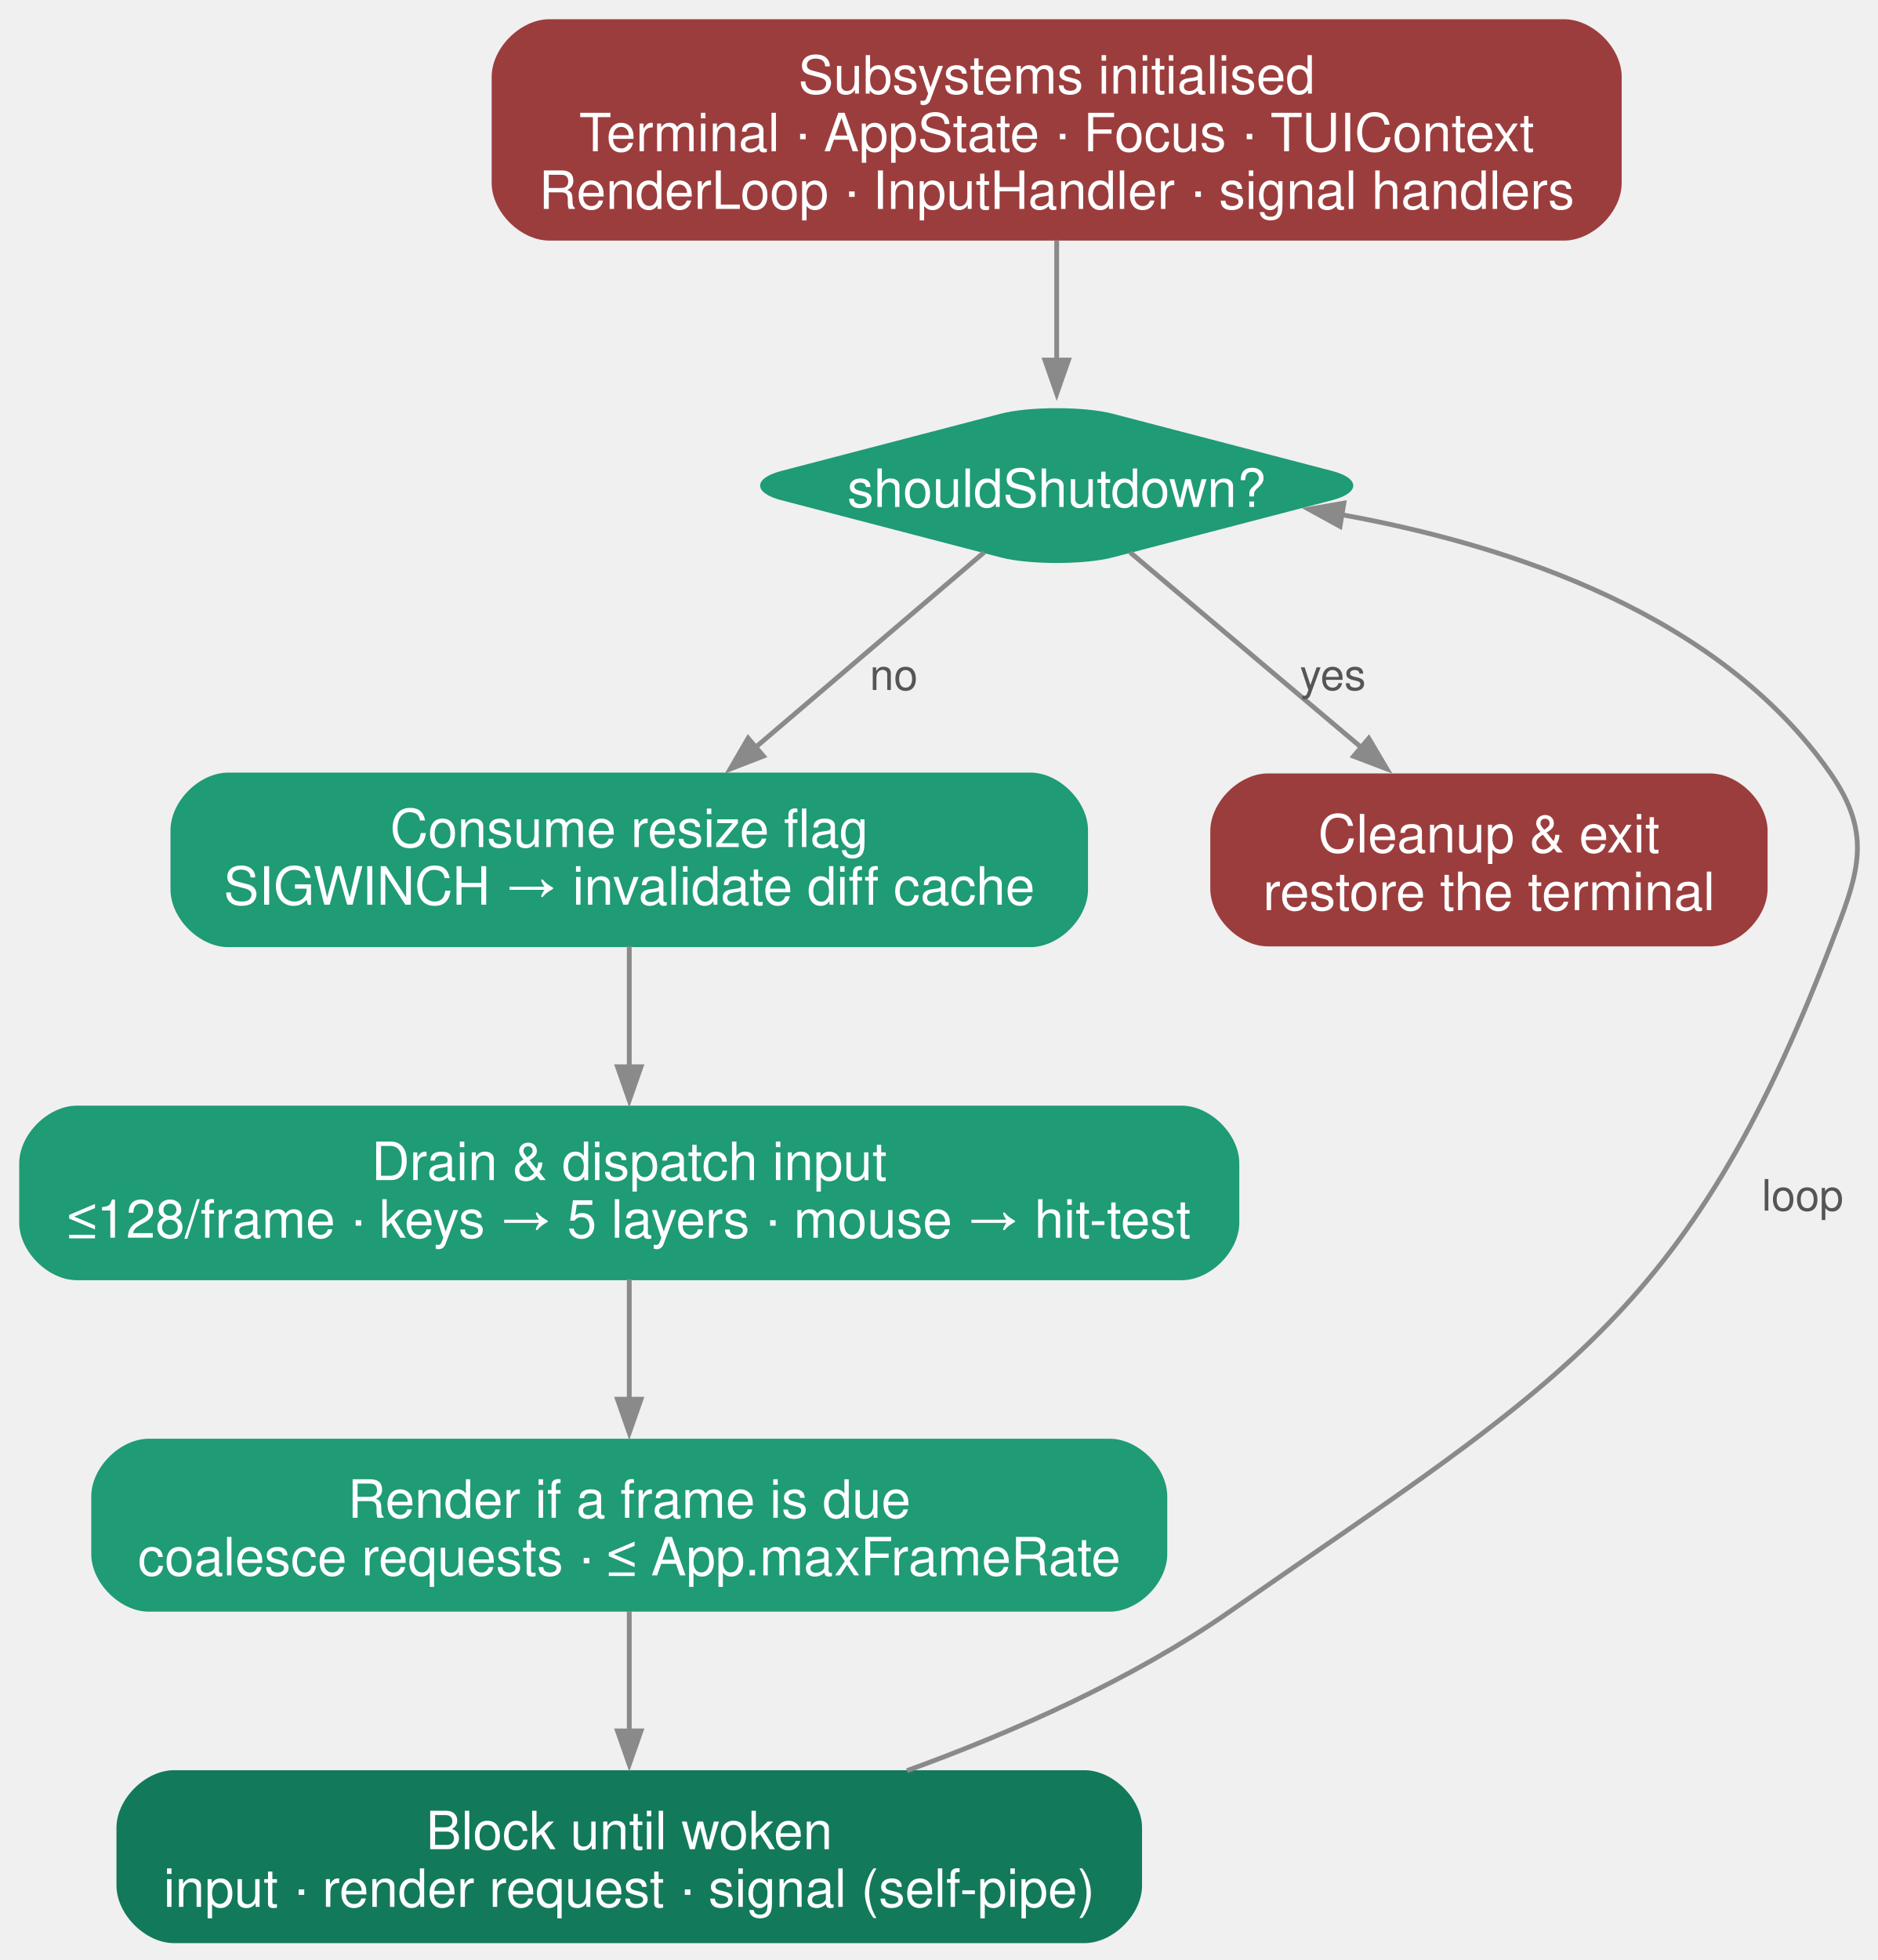
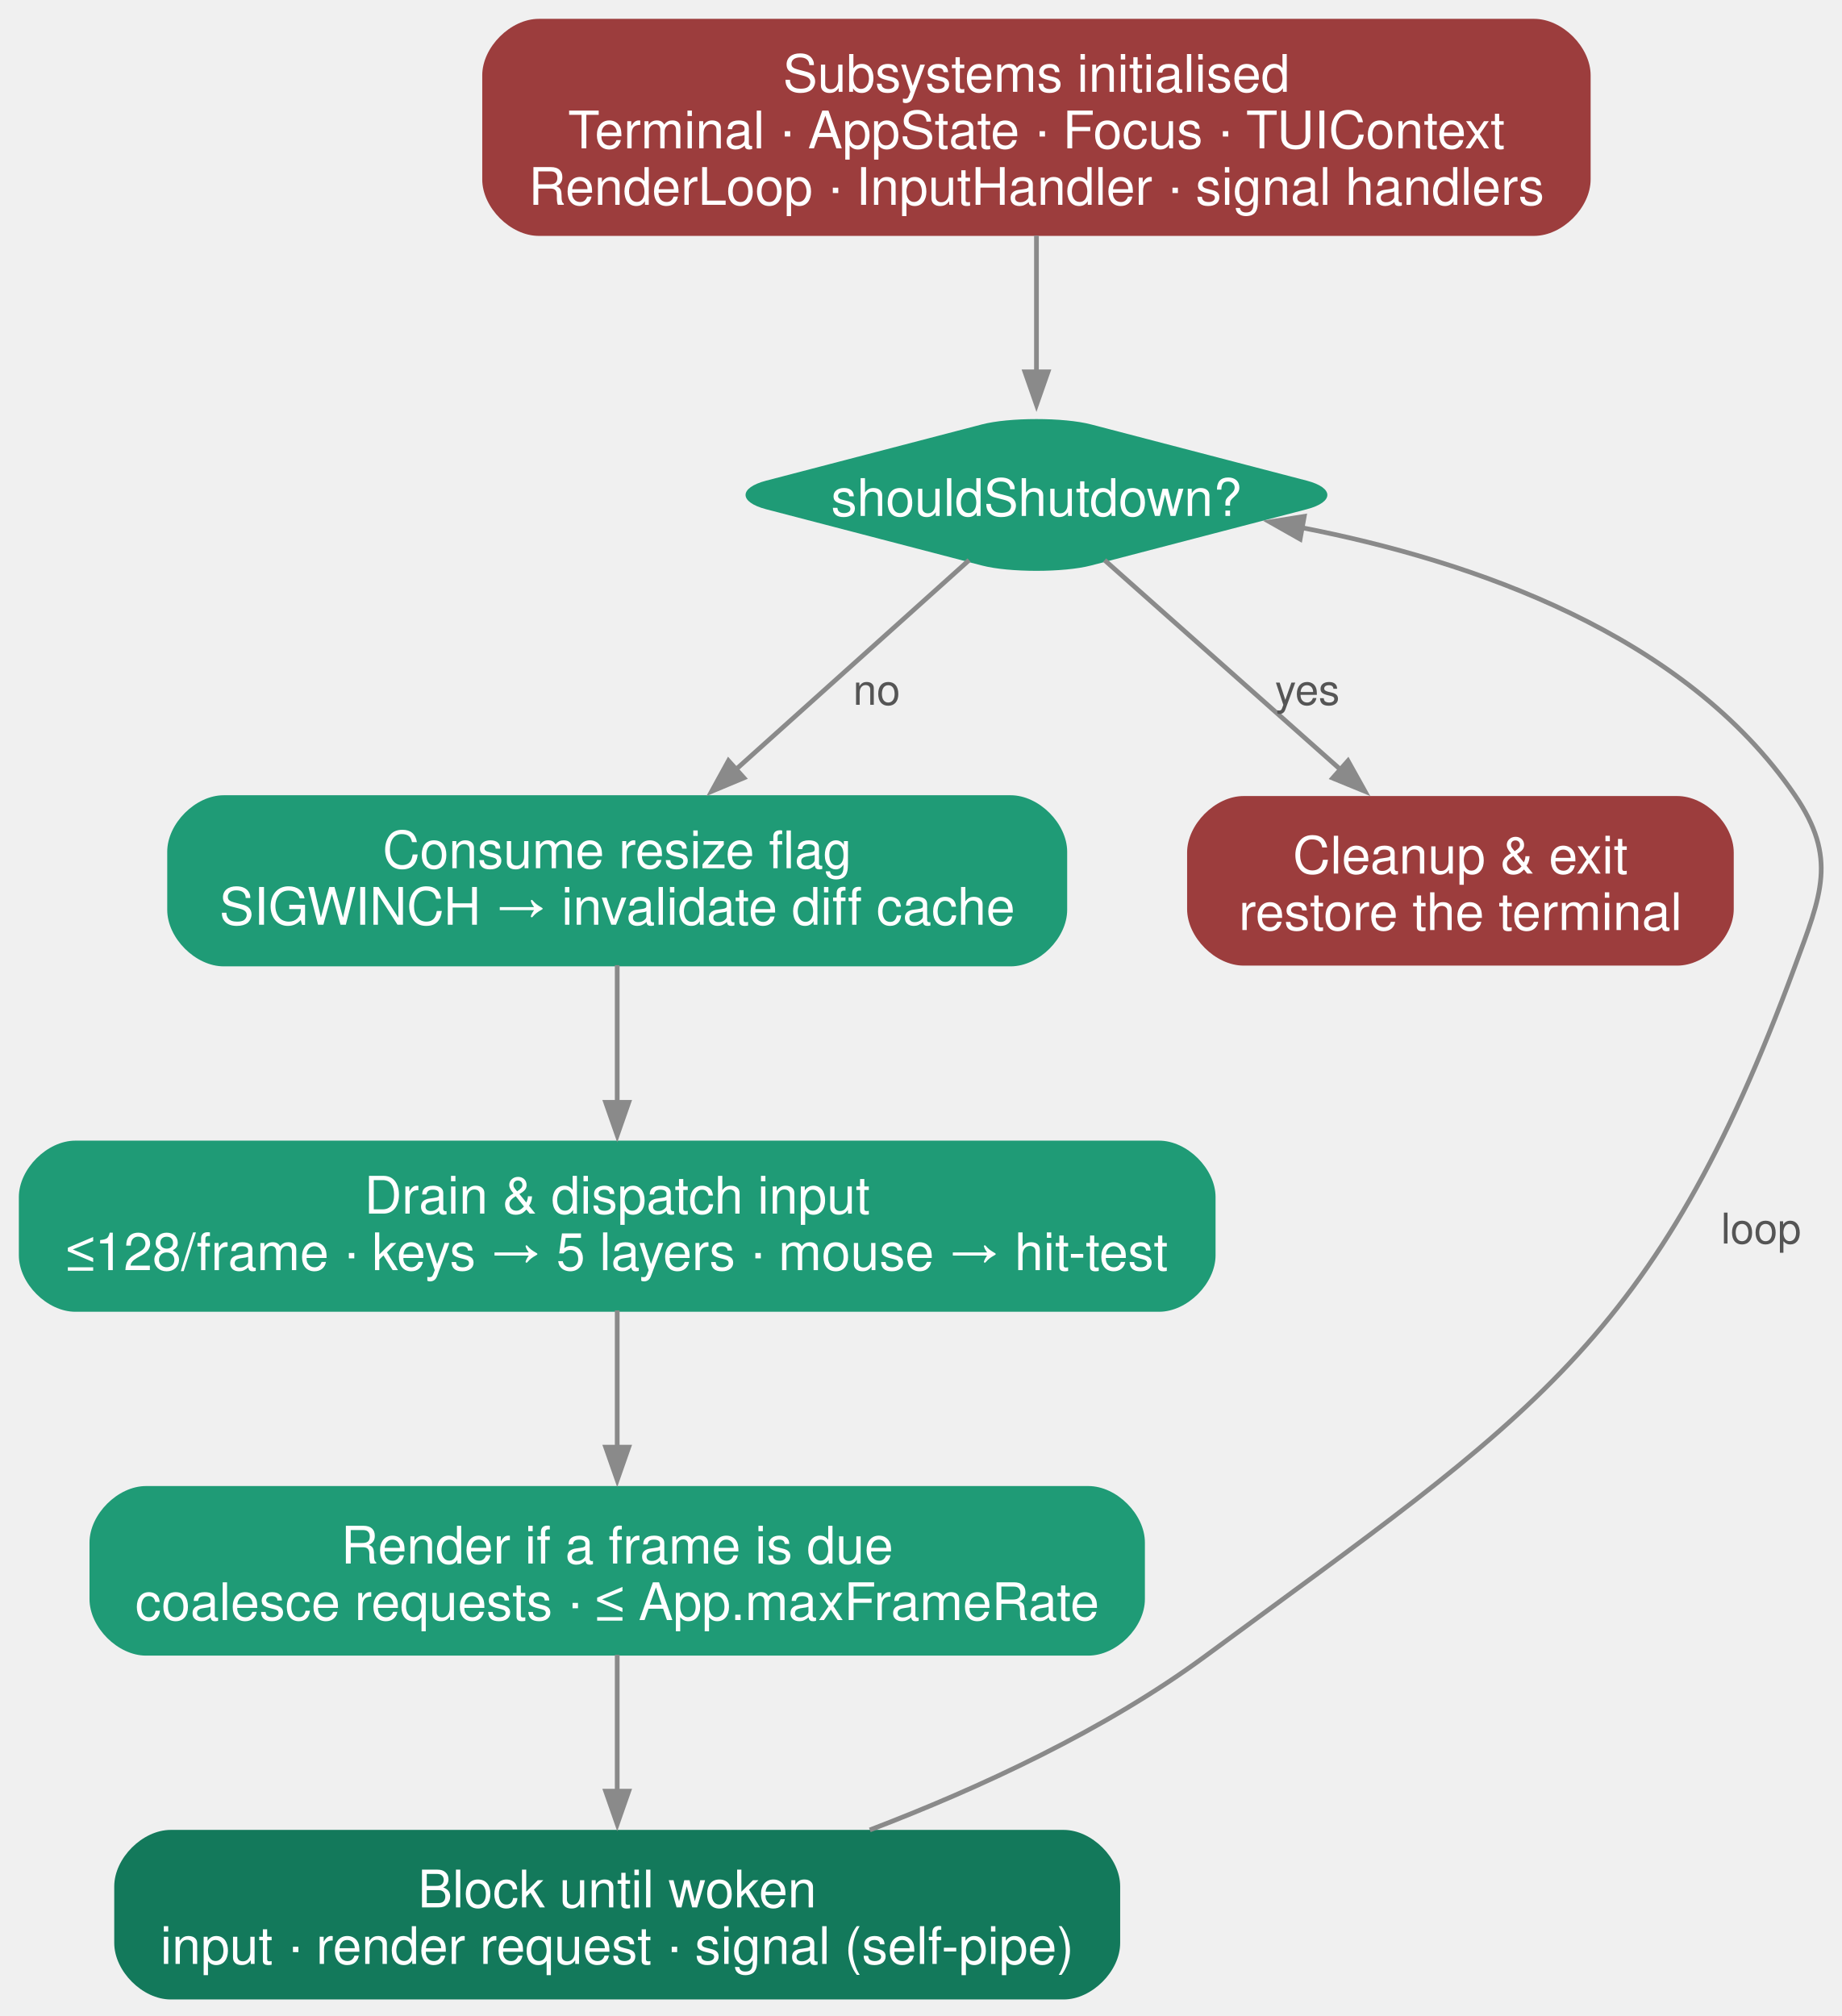
- <svg xmlns="http://www.w3.org/2000/svg" width="391pt" height="408pt" viewBox="0.00 0.00 391.00 408.00">
+ <svg xmlns="http://www.w3.org/2000/svg" width="391pt" height="428pt" viewBox="0.00 0.00 391.00 428.00">
  <style>
@media (prefers-color-scheme: dark) {
  .edge text { fill: #cdd1d5; }
  .edge path { stroke: #9aa0a6; }
  .edge polygon { stroke: #9aa0a6; fill: #9aa0a6; }
+   .cluster text { fill: #9aa0a6; }
+   .cluster polygon, .cluster path { stroke: #5a5a5a; }
}
</style>
-   <g id="graph0" class="graph" transform="scale(1 1) rotate(0) translate(4 404.49)">
+   <g id="graph0" class="graph" transform="scale(1 1) rotate(0) translate(4 424.49)">
    <g id="node1" class="node">
-       <path fill="#9c3d3d" stroke="black" stroke-width="0" d="M321.66,-400.49C321.66,-400.49 110.38,-400.49 110.38,-400.49 104.38,-400.49 98.37,-394.49 98.37,-388.49 98.37,-388.49 98.37,-366.41 98.37,-366.41 98.37,-360.41 104.37,-354.41 110.37,-354.41 110.37,-354.41 321.66,-354.41 321.66,-354.41 327.66,-354.41 333.66,-360.41 333.66,-366.41 333.66,-366.41 333.66,-388.49 333.66,-388.49 333.66,-394.49 327.66,-400.49 321.66,-400.49" />
-       <text xml:space="preserve" text-anchor="middle" x="216.02" y="-385" font-family="Helvetica,sans-Serif" font-size="11.00" fill="white">Subsystems initialised</text>
-       <text xml:space="preserve" text-anchor="middle" x="216.02" y="-373" font-family="Helvetica,sans-Serif" font-size="11.00" fill="white">Terminal · AppState · Focus · TUIContext</text>
-       <text xml:space="preserve" text-anchor="middle" x="216.02" y="-361" font-family="Helvetica,sans-Serif" font-size="11.00" fill="white">RenderLoop · InputHandler · signal handlers</text>
+       <path fill="#9c3d3d" stroke="black" stroke-width="0" d="M321.66,-420.49C321.66,-420.49 110.38,-420.49 110.38,-420.49 104.38,-420.49 98.37,-414.49 98.37,-408.49 98.37,-408.49 98.37,-386.41 98.37,-386.41 98.37,-380.41 104.37,-374.41 110.37,-374.41 110.37,-374.41 321.66,-374.41 321.66,-374.41 327.66,-374.41 333.66,-380.41 333.66,-386.41 333.66,-386.41 333.66,-408.49 333.66,-408.49 333.66,-414.49 327.66,-420.49 321.66,-420.49" />
+       <text xml:space="preserve" text-anchor="middle" x="216.02" y="-405" font-family="Helvetica,sans-Serif" font-size="11.00" fill="white">Subsystems initialised</text>
+       <text xml:space="preserve" text-anchor="middle" x="216.02" y="-393" font-family="Helvetica,sans-Serif" font-size="11.00" fill="white">Terminal · AppState · Focus · TUIContext</text>
+       <text xml:space="preserve" text-anchor="middle" x="216.02" y="-381" font-family="Helvetica,sans-Serif" font-size="11.00" fill="white">RenderLoop · InputHandler · signal handlers</text>
    </g>
    <g id="node2" class="node">
-       <path fill="#1f9b76" stroke="black" stroke-width="0" d="M204.41,-318.38C204.41,-318.38 158.62,-306.44 158.62,-306.44 152.82,-304.92 152.82,-301.9 158.62,-300.38 158.62,-300.38 204.41,-288.44 204.41,-288.44 210.21,-286.92 221.83,-286.92 227.63,-288.44 227.63,-288.44 273.42,-300.38 273.42,-300.38 279.22,-301.9 279.22,-304.92 273.42,-306.44 273.42,-306.44 227.63,-318.38 227.63,-318.38 221.83,-319.9 210.21,-319.9 204.41,-318.38" />
-       <text xml:space="preserve" text-anchor="middle" x="216.02" y="-298.96" font-family="Helvetica,sans-Serif" font-size="11.00" fill="white">shouldShutdown?</text>
+       <path fill="#1f9b76" stroke="black" stroke-width="0" d="M204.41,-334.38C204.41,-334.38 158.62,-322.44 158.62,-322.44 152.82,-320.92 152.82,-317.9 158.62,-316.38 158.62,-316.38 204.41,-304.44 204.41,-304.44 210.21,-302.92 221.83,-302.92 227.63,-304.44 227.63,-304.44 273.42,-316.38 273.42,-316.38 279.22,-317.9 279.22,-320.92 273.42,-322.44 273.42,-322.44 227.63,-334.38 227.63,-334.38 221.83,-335.9 210.21,-335.9 204.41,-334.38" />
+       <text xml:space="preserve" text-anchor="middle" x="216.02" y="-314.96" font-family="Helvetica,sans-Serif" font-size="11.00" fill="white">shouldShutdown?</text>
    </g>
    <g id="edge1" class="edge">
-       <path fill="none" stroke="#8a8a8a" d="M216.02,-354.44C216.02,-346.54 216.02,-337.58 216.02,-329.44" />
-       <polygon fill="#8a8a8a" stroke="#8a8a8a" points="218.47,-329.54 216.02,-322.54 213.57,-329.54 218.47,-329.54" />
+       <path fill="none" stroke="#8a8a8a" d="M216.02,-374.46C216.02,-365.41 216.02,-354.89 216.02,-345.55" />
+       <polygon fill="#8a8a8a" stroke="#8a8a8a" points="218.47,-345.55 216.02,-338.55 213.57,-345.55 218.47,-345.55" />
    </g>
    <g id="node3" class="node">
-       <path fill="#1f9b76" stroke="black" stroke-width="0" d="M210.54,-243.66C210.54,-243.66 43.5,-243.66 43.5,-243.66 37.5,-243.66 31.5,-237.66 31.5,-231.66 31.5,-231.66 31.5,-219.33 31.5,-219.33 31.5,-213.33 37.5,-207.33 43.5,-207.33 43.5,-207.33 210.54,-207.33 210.54,-207.33 216.54,-207.33 222.54,-213.33 222.54,-219.33 222.54,-219.33 222.54,-231.66 222.54,-231.66 222.54,-237.66 216.54,-243.66 210.54,-243.66" />
-       <text xml:space="preserve" text-anchor="middle" x="127.02" y="-228.17" font-family="Helvetica,sans-Serif" font-size="11.00" fill="white">Consume resize flag</text>
-       <text xml:space="preserve" text-anchor="middle" x="127.02" y="-216.17" font-family="Helvetica,sans-Serif" font-size="11.00" fill="white">SIGWINCH → invalidate diff cache</text>
+       <path fill="#1f9b76" stroke="black" stroke-width="0" d="M210.54,-255.66C210.54,-255.66 43.5,-255.66 43.5,-255.66 37.5,-255.66 31.5,-249.66 31.5,-243.66 31.5,-243.66 31.5,-231.33 31.5,-231.33 31.5,-225.33 37.5,-219.33 43.5,-219.33 43.5,-219.33 210.54,-219.33 210.54,-219.33 216.54,-219.33 222.54,-225.33 222.54,-231.33 222.54,-231.33 222.54,-243.66 222.54,-243.66 222.54,-249.66 216.54,-255.66 210.54,-255.66" />
+       <text xml:space="preserve" text-anchor="middle" x="127.02" y="-240.17" font-family="Helvetica,sans-Serif" font-size="11.00" fill="white">Consume resize flag</text>
+       <text xml:space="preserve" text-anchor="middle" x="127.02" y="-228.17" font-family="Helvetica,sans-Serif" font-size="11.00" fill="white">SIGWINCH → invalidate diff cache</text>
    </g>
    <g id="edge2" class="edge">
-       <path fill="none" stroke="#8a8a8a" d="M200.92,-289.53C187.9,-278.43 168.81,-262.14 153.29,-248.9" />
-       <polygon fill="#8a8a8a" stroke="#8a8a8a" points="154.95,-247.1 148.04,-244.42 151.77,-250.83 154.95,-247.1" />
-       <text xml:space="preserve" text-anchor="middle" x="182.1" y="-260.86" font-family="Helvetica,sans-Serif" font-size="9.00" fill="#555555">no</text>
+       <path fill="none" stroke="#8a8a8a" d="M201.72,-305.57C188.36,-293.57 168.12,-275.4 152.08,-261" />
+       <polygon fill="#8a8a8a" stroke="#8a8a8a" points="153.91,-259.35 147.07,-256.49 150.64,-262.99 153.91,-259.35" />
+       <text xml:space="preserve" text-anchor="middle" x="182.1" y="-274.86" font-family="Helvetica,sans-Serif" font-size="9.00" fill="#555555">no</text>
    </g>
    <g id="node7" class="node">
-       <path fill="#9c3d3d" stroke="black" stroke-width="0" d="M352.04,-243.49C352.04,-243.49 260,-243.49 260,-243.49 254,-243.49 248,-237.49 248,-231.49 248,-231.49 248,-219.49 248,-219.49 248,-213.49 254,-207.49 260,-207.49 260,-207.49 352.04,-207.49 352.04,-207.49 358.04,-207.49 364.04,-213.49 364.04,-219.49 364.04,-219.49 364.04,-231.49 364.04,-231.49 364.04,-237.49 358.04,-243.49 352.04,-243.49" />
-       <text xml:space="preserve" text-anchor="middle" x="306.02" y="-227.04" font-family="Helvetica,sans-Serif" font-size="11.00" fill="white">Cleanup &amp; exit</text>
-       <text xml:space="preserve" text-anchor="middle" x="306.02" y="-215.04" font-family="Helvetica,sans-Serif" font-size="11.00" fill="white">restore the terminal</text>
+       <path fill="#9c3d3d" stroke="black" stroke-width="0" d="M352.04,-255.49C352.04,-255.49 260,-255.49 260,-255.49 254,-255.49 248,-249.49 248,-243.49 248,-243.49 248,-231.49 248,-231.49 248,-225.49 254,-219.49 260,-219.49 260,-219.49 352.04,-219.49 352.04,-219.49 358.04,-219.49 364.04,-225.49 364.04,-231.49 364.04,-231.49 364.04,-243.49 364.04,-243.49 364.04,-249.49 358.04,-255.49 352.04,-255.49" />
+       <text xml:space="preserve" text-anchor="middle" x="306.02" y="-239.04" font-family="Helvetica,sans-Serif" font-size="11.00" fill="white">Cleanup &amp; exit</text>
+       <text xml:space="preserve" text-anchor="middle" x="306.02" y="-227.04" font-family="Helvetica,sans-Serif" font-size="11.00" fill="white">restore the terminal</text>
    </g>
    <g id="edge3" class="edge">
-       <path fill="none" stroke="#8a8a8a" d="M231.29,-289.53C244.45,-278.43 263.76,-262.14 279.45,-248.9" />
-       <polygon fill="#8a8a8a" stroke="#8a8a8a" points="281,-250.8 284.77,-244.42 277.84,-247.06 281,-250.8" />
-       <text xml:space="preserve" text-anchor="middle" x="273.53" y="-260.86" font-family="Helvetica,sans-Serif" font-size="9.00" fill="#555555">yes</text>
+       <path fill="none" stroke="#8a8a8a" d="M230.48,-305.57C243.99,-293.57 264.46,-275.4 280.68,-261" />
+       <polygon fill="#8a8a8a" stroke="#8a8a8a" points="282.15,-262.97 285.76,-256.49 278.9,-259.3 282.15,-262.97" />
+       <text xml:space="preserve" text-anchor="middle" x="273.53" y="-274.86" font-family="Helvetica,sans-Serif" font-size="9.00" fill="#555555">yes</text>
    </g>
    <g id="node4" class="node">
-       <path fill="#1f9b76" stroke="black" stroke-width="0" d="M242.04,-174.33C242.04,-174.33 12,-174.33 12,-174.33 6,-174.33 0,-168.33 0,-162.33 0,-162.33 0,-150 0,-150 0,-144 6,-138 12,-138 12,-138 242.04,-138 242.04,-138 248.04,-138 254.04,-144 254.04,-150 254.04,-150 254.04,-162.33 254.04,-162.33 254.04,-168.33 248.04,-174.33 242.04,-174.33" />
-       <text xml:space="preserve" text-anchor="middle" x="127.02" y="-158.84" font-family="Helvetica,sans-Serif" font-size="11.00" fill="white">Drain &amp; dispatch input</text>
-       <text xml:space="preserve" text-anchor="middle" x="127.02" y="-146.84" font-family="Helvetica,sans-Serif" font-size="11.00" fill="white">≤128/frame · keys → 5 layers · mouse → hit-test</text>
+       <path fill="#1f9b76" stroke="black" stroke-width="0" d="M242.04,-182.33C242.04,-182.33 12,-182.33 12,-182.33 6,-182.33 0,-176.33 0,-170.33 0,-170.33 0,-158 0,-158 0,-152 6,-146 12,-146 12,-146 242.04,-146 242.04,-146 248.04,-146 254.04,-152 254.04,-158 254.04,-158 254.04,-170.33 254.04,-170.33 254.04,-176.33 248.04,-182.33 242.04,-182.33" />
+       <text xml:space="preserve" text-anchor="middle" x="127.02" y="-166.84" font-family="Helvetica,sans-Serif" font-size="11.00" fill="white">Drain &amp; dispatch input</text>
+       <text xml:space="preserve" text-anchor="middle" x="127.02" y="-154.84" font-family="Helvetica,sans-Serif" font-size="11.00" fill="white">≤128/frame · keys → 5 layers · mouse → hit-test</text>
    </g>
    <g id="edge4" class="edge">
-       <path fill="none" stroke="#8a8a8a" d="M127.02,-207.5C127.02,-199.87 127.02,-190.71 127.02,-182.3" />
-       <polygon fill="#8a8a8a" stroke="#8a8a8a" points="129.47,-182.43 127.02,-175.43 124.57,-182.43 129.47,-182.43" />
+       <path fill="none" stroke="#8a8a8a" d="M127.02,-219.59C127.02,-210.89 127.02,-200.09 127.02,-190.42" />
+       <polygon fill="#8a8a8a" stroke="#8a8a8a" points="129.47,-190.46 127.02,-183.46 124.57,-190.46 129.47,-190.46" />
    </g>
    <g id="node5" class="node">
-       <path fill="#1f9b76" stroke="black" stroke-width="0" d="M227.04,-105C227.04,-105 27,-105 27,-105 21,-105 15,-99 15,-93 15,-93 15,-81 15,-81 15,-75 21,-69 27,-69 27,-69 227.04,-69 227.04,-69 233.04,-69 239.04,-75 239.04,-81 239.04,-81 239.04,-93 239.04,-93 239.04,-99 233.04,-105 227.04,-105" />
-       <text xml:space="preserve" text-anchor="middle" x="127.02" y="-88.55" font-family="Helvetica,sans-Serif" font-size="11.00" fill="white">Render if a frame is due</text>
-       <text xml:space="preserve" text-anchor="middle" x="127.02" y="-76.55" font-family="Helvetica,sans-Serif" font-size="11.00" fill="white">coalesce requests · ≤ App.maxFrameRate</text>
+       <path fill="#1f9b76" stroke="black" stroke-width="0" d="M227.04,-109C227.04,-109 27,-109 27,-109 21,-109 15,-103 15,-97 15,-97 15,-85 15,-85 15,-79 21,-73 27,-73 27,-73 227.04,-73 227.04,-73 233.04,-73 239.04,-79 239.04,-85 239.04,-85 239.04,-97 239.04,-97 239.04,-103 233.04,-109 227.04,-109" />
+       <text xml:space="preserve" text-anchor="middle" x="127.02" y="-92.55" font-family="Helvetica,sans-Serif" font-size="11.00" fill="white">Render if a frame is due</text>
+       <text xml:space="preserve" text-anchor="middle" x="127.02" y="-80.55" font-family="Helvetica,sans-Serif" font-size="11.00" fill="white">coalesce requests · ≤ App.maxFrameRate</text>
    </g>
    <g id="edge5" class="edge">
-       <path fill="none" stroke="#8a8a8a" d="M127.02,-138.22C127.02,-130.6 127.02,-121.46 127.02,-113.08" />
-       <polygon fill="#8a8a8a" stroke="#8a8a8a" points="129.47,-113.22 127.02,-106.22 124.57,-113.22 129.47,-113.22" />
+       <path fill="none" stroke="#8a8a8a" d="M127.02,-146.3C127.02,-137.61 127.02,-126.85 127.02,-117.2" />
+       <polygon fill="#8a8a8a" stroke="#8a8a8a" points="129.47,-117.26 127.02,-110.26 124.57,-117.26 129.47,-117.26" />
    </g>
    <g id="node6" class="node">
      <path fill="#13795b" stroke="black" stroke-width="0" d="M221.79,-36C221.79,-36 32.25,-36 32.25,-36 26.25,-36 20.25,-30 20.25,-24 20.25,-24 20.25,-12 20.25,-12 20.25,-6 26.25,0 32.25,0 32.25,0 221.79,0 221.79,0 227.79,0 233.79,-6 233.79,-12 233.79,-12 233.79,-24 233.79,-24 233.79,-30 227.79,-36 221.79,-36" />
      <text xml:space="preserve" text-anchor="middle" x="127.02" y="-19.55" font-family="Helvetica,sans-Serif" font-size="11.00" fill="white">Block until woken</text>
      <text xml:space="preserve" text-anchor="middle" x="127.02" y="-7.55" font-family="Helvetica,sans-Serif" font-size="11.00" fill="white">input · render request · signal (self-pipe)</text>
    </g>
    <g id="edge6" class="edge">
-       <path fill="none" stroke="#8a8a8a" d="M127.02,-69.09C127.02,-61.5 127.02,-52.38 127.02,-44.02" />
-       <polygon fill="#8a8a8a" stroke="#8a8a8a" points="129.47,-44.18 127.02,-37.18 124.57,-44.18 129.47,-44.18" />
+       <path fill="none" stroke="#8a8a8a" d="M127.02,-73.17C127.02,-64.51 127.02,-53.77 127.02,-44.14" />
+       <polygon fill="#8a8a8a" stroke="#8a8a8a" points="129.47,-44.22 127.02,-37.22 124.57,-44.22 129.47,-44.22" />
    </g>
    <g id="edge7" class="edge">
-       <path fill="none" stroke="#8a8a8a" d="M184.85,-35.91C207,-43.94 231.78,-54.91 252.02,-69 320.02,-116.35 347.26,-130 377.02,-207.33 382.82,-222.4 386.28,-230.43 377.02,-243.66 354.11,-276.41 310.91,-290.97 275.02,-297.41" />
-       <polygon fill="#8a8a8a" stroke="#8a8a8a" points="275.01,-294.92 268.51,-298.49 275.81,-299.76 275.01,-294.92" />
-       <text xml:space="preserve" text-anchor="middle" x="371.33" y="-152.49" font-family="Helvetica,sans-Serif" font-size="9.00" fill="#555555">loop</text>
+       <path fill="none" stroke="#8a8a8a" d="M180.65,-35.99C203.89,-44.87 230.62,-57.21 252.02,-73 320.84,-123.79 347.41,-139.08 377.02,-219.33 382.61,-234.48 386.13,-242.33 377.02,-255.66 353.65,-289.85 308.66,-305.42 272.17,-312.5" />
+       <polygon fill="#8a8a8a" stroke="#8a8a8a" points="271.99,-310.04 265.54,-313.69 272.86,-314.86 271.99,-310.04" />
+       <text xml:space="preserve" text-anchor="middle" x="369.85" y="-160.49" font-family="Helvetica,sans-Serif" font-size="9.00" fill="#555555">loop</text>
    </g>
  </g>
</svg>
